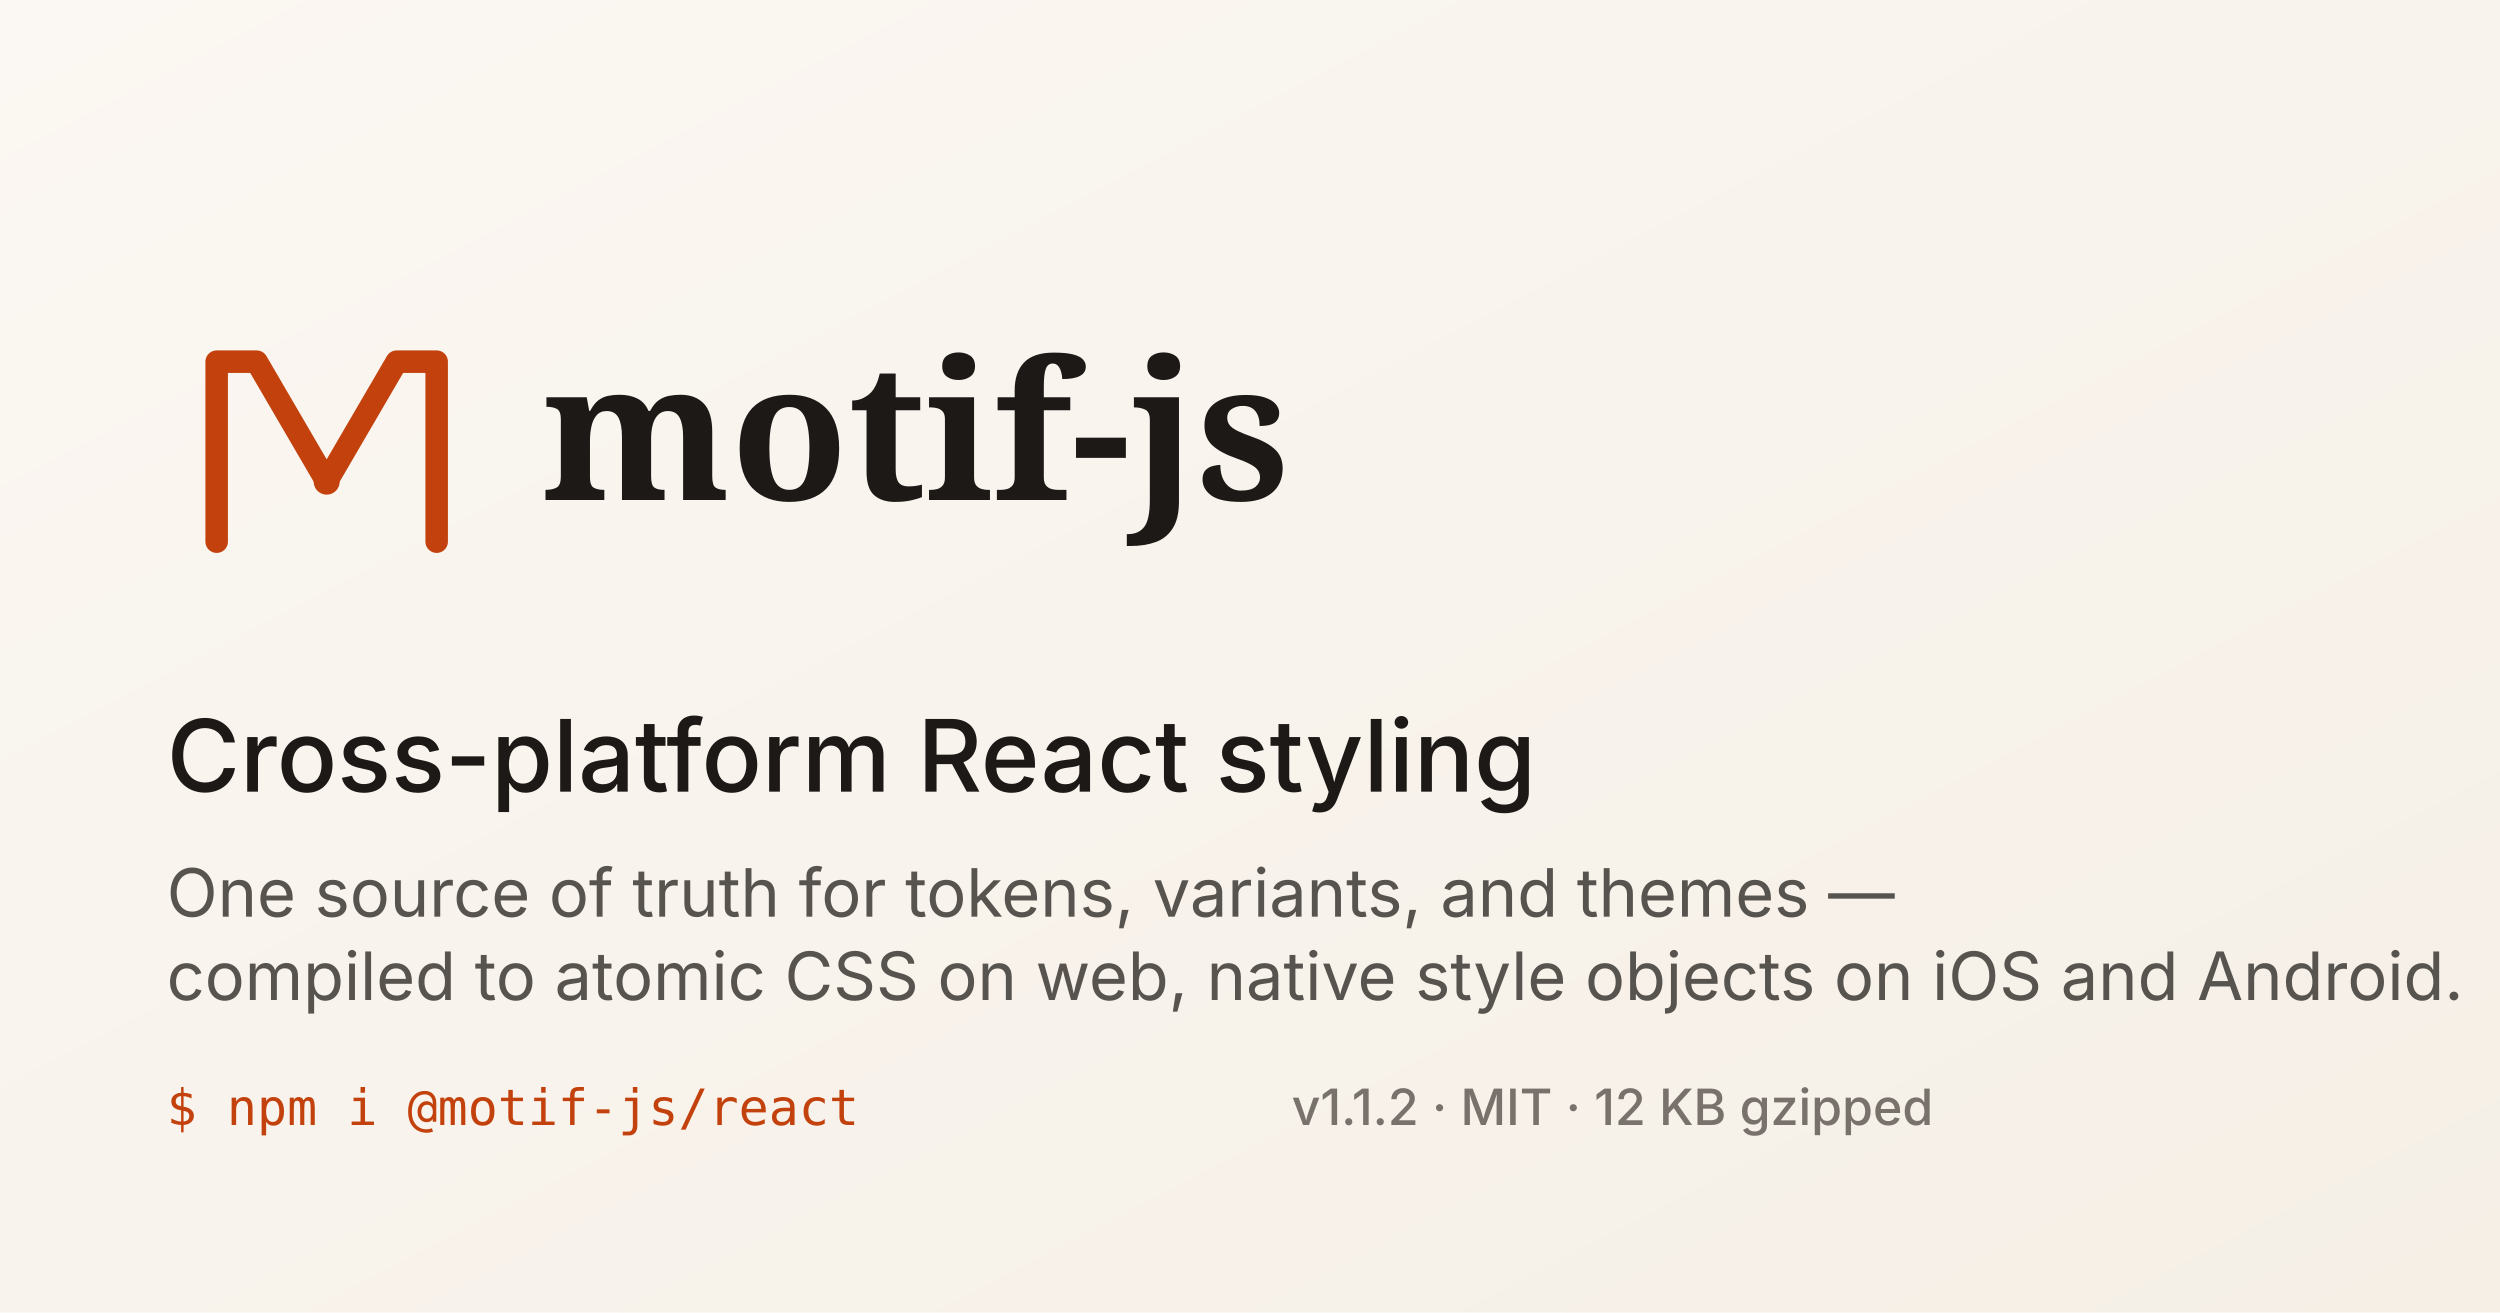
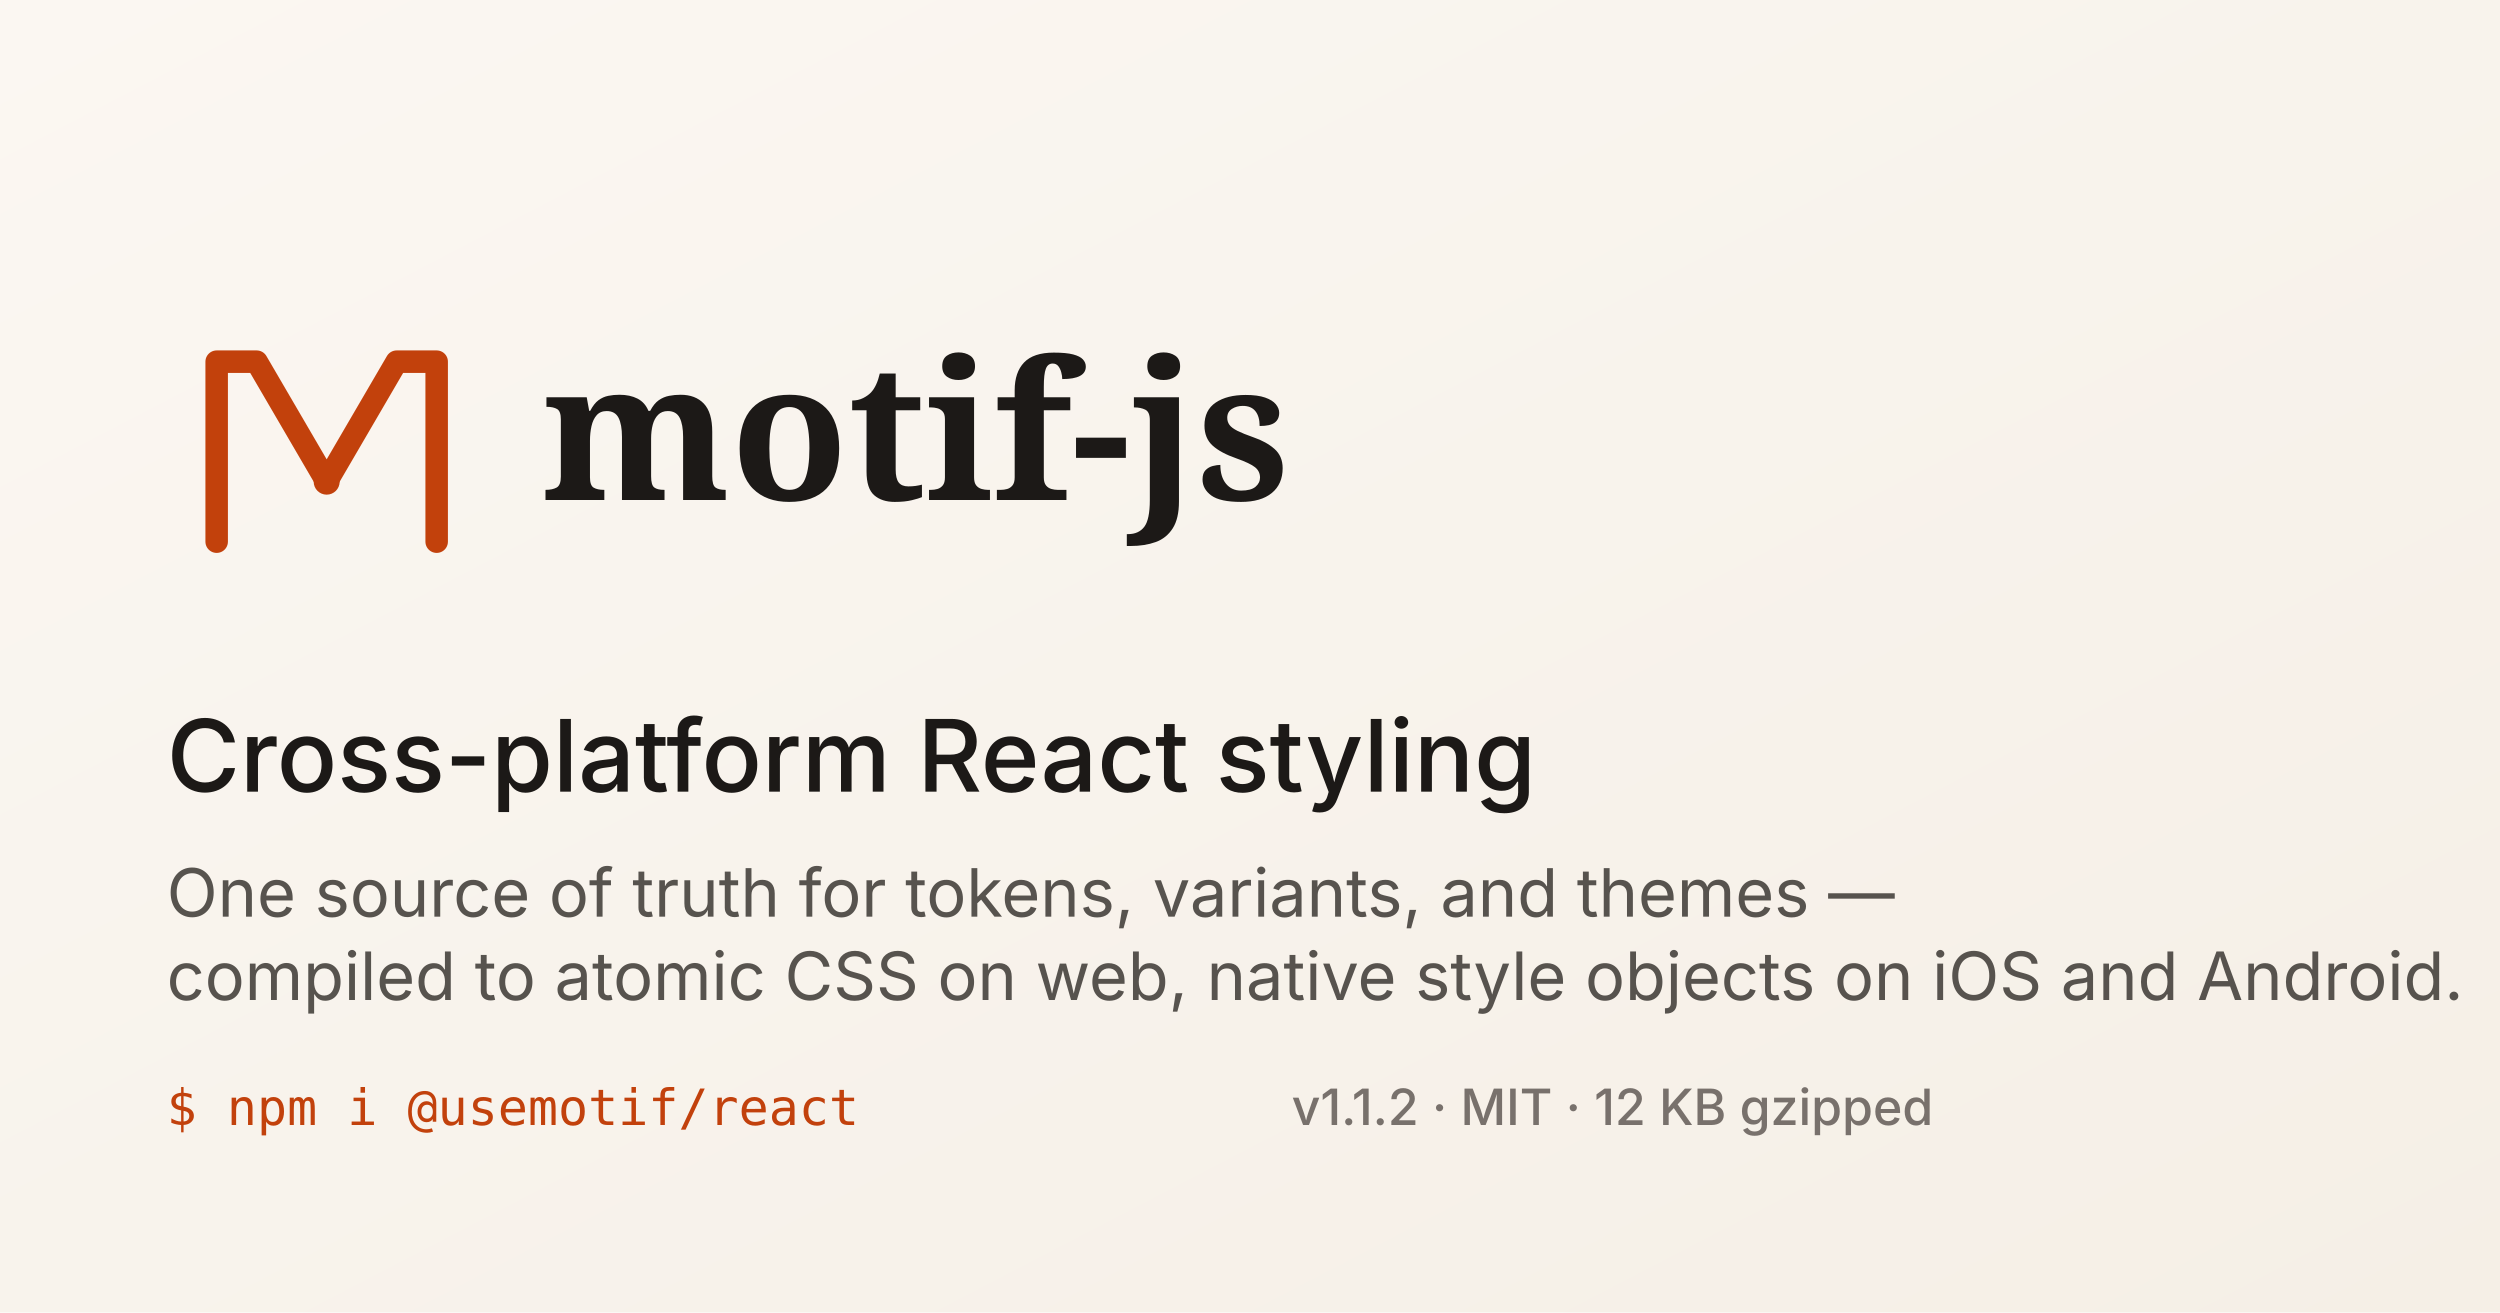
<svg xmlns="http://www.w3.org/2000/svg" viewBox="0 0 1200 630" width="1200" height="630">
  <defs>
    <linearGradient id="bg" x1="0" y1="0" x2="1" y2="1">
      <stop offset="0" stop-color="#FBF7F2" />
      <stop offset="1" stop-color="#F5EFE6" />
    </linearGradient>
  </defs>
  <rect width="1200" height="630" fill="url(#bg)" />
  <g transform="translate(80,140)">
    <g transform="translate(0,0) scale(2.4)">
      <path d="M10 50 L10 14 L18 14 L32 38 L46 14 L54 14 L54 50" fill="none" stroke="#C2410C" stroke-width="4.5" stroke-linecap="round" stroke-linejoin="round" />
      <circle cx="32" cy="38" r="2.6" fill="#C2410C" />
    </g>
    <text x="180" y="100" font-family="Fraunces, Georgia, serif" font-weight="600" font-size="92" fill="#1C1917">motif-js</text>
    <text x="0" y="240" font-family="Inter, sans-serif" font-weight="500" font-size="48" fill="#1C1917">Cross-platform React styling</text>
    <text x="0" y="300" font-family="Inter, sans-serif" font-weight="400" font-size="32" fill="#57534E">One source of truth for tokens, variants, and themes —</text>
    <text x="0" y="340" font-family="Inter, sans-serif" font-weight="400" font-size="32" fill="#57534E">compiled to atomic CSS on web, native style objects on iOS and Android.</text>
  </g>
  <g transform="translate(80,540)">
-     <text x="0" y="0" font-family="JetBrains Mono, ui-monospace, monospace" font-weight="500" font-size="24" fill="#C2410C">$ npm i @motif-js/react</text>
+     <text x="0" y="0" font-family="JetBrains Mono, ui-monospace, monospace" font-weight="500" font-size="24" fill="#C2410C">$ npm i @usemotif/react</text>
    <text x="540" y="0" font-family="Inter, sans-serif" font-weight="500" font-size="24" fill="#78716C">v1.1.2 · MIT · 12 KB gzipped</text>
  </g>
</svg>
